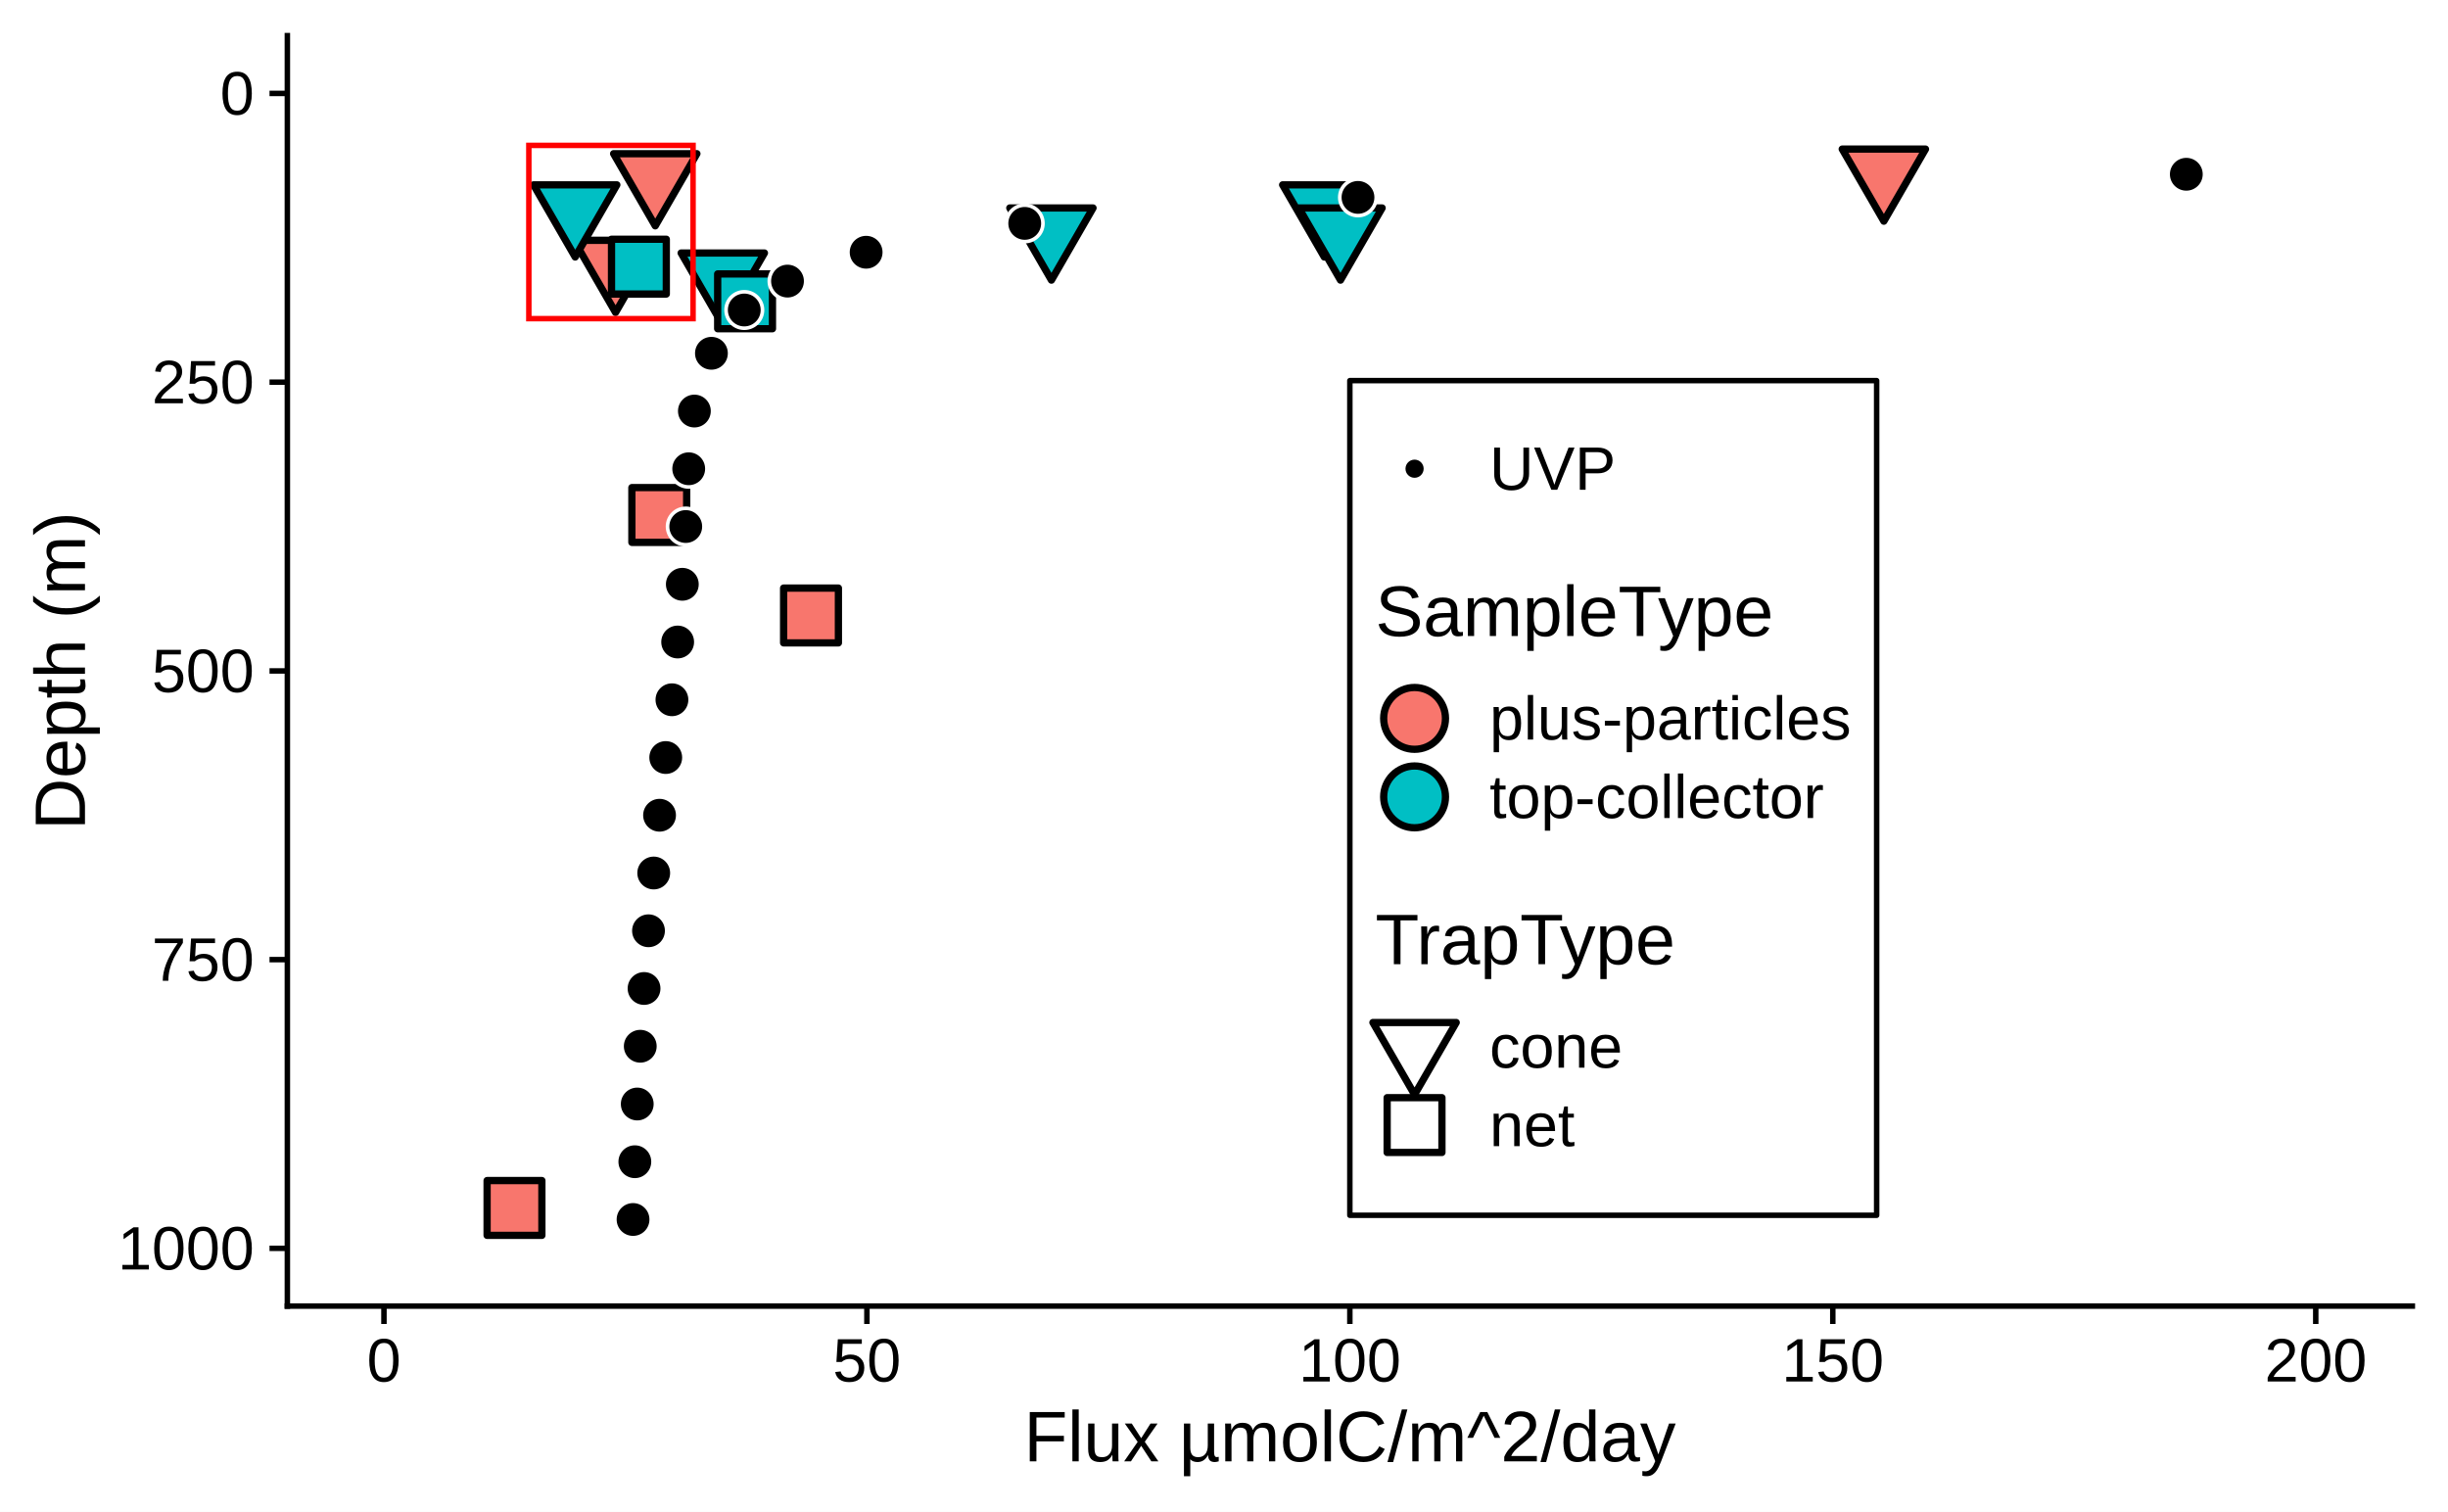
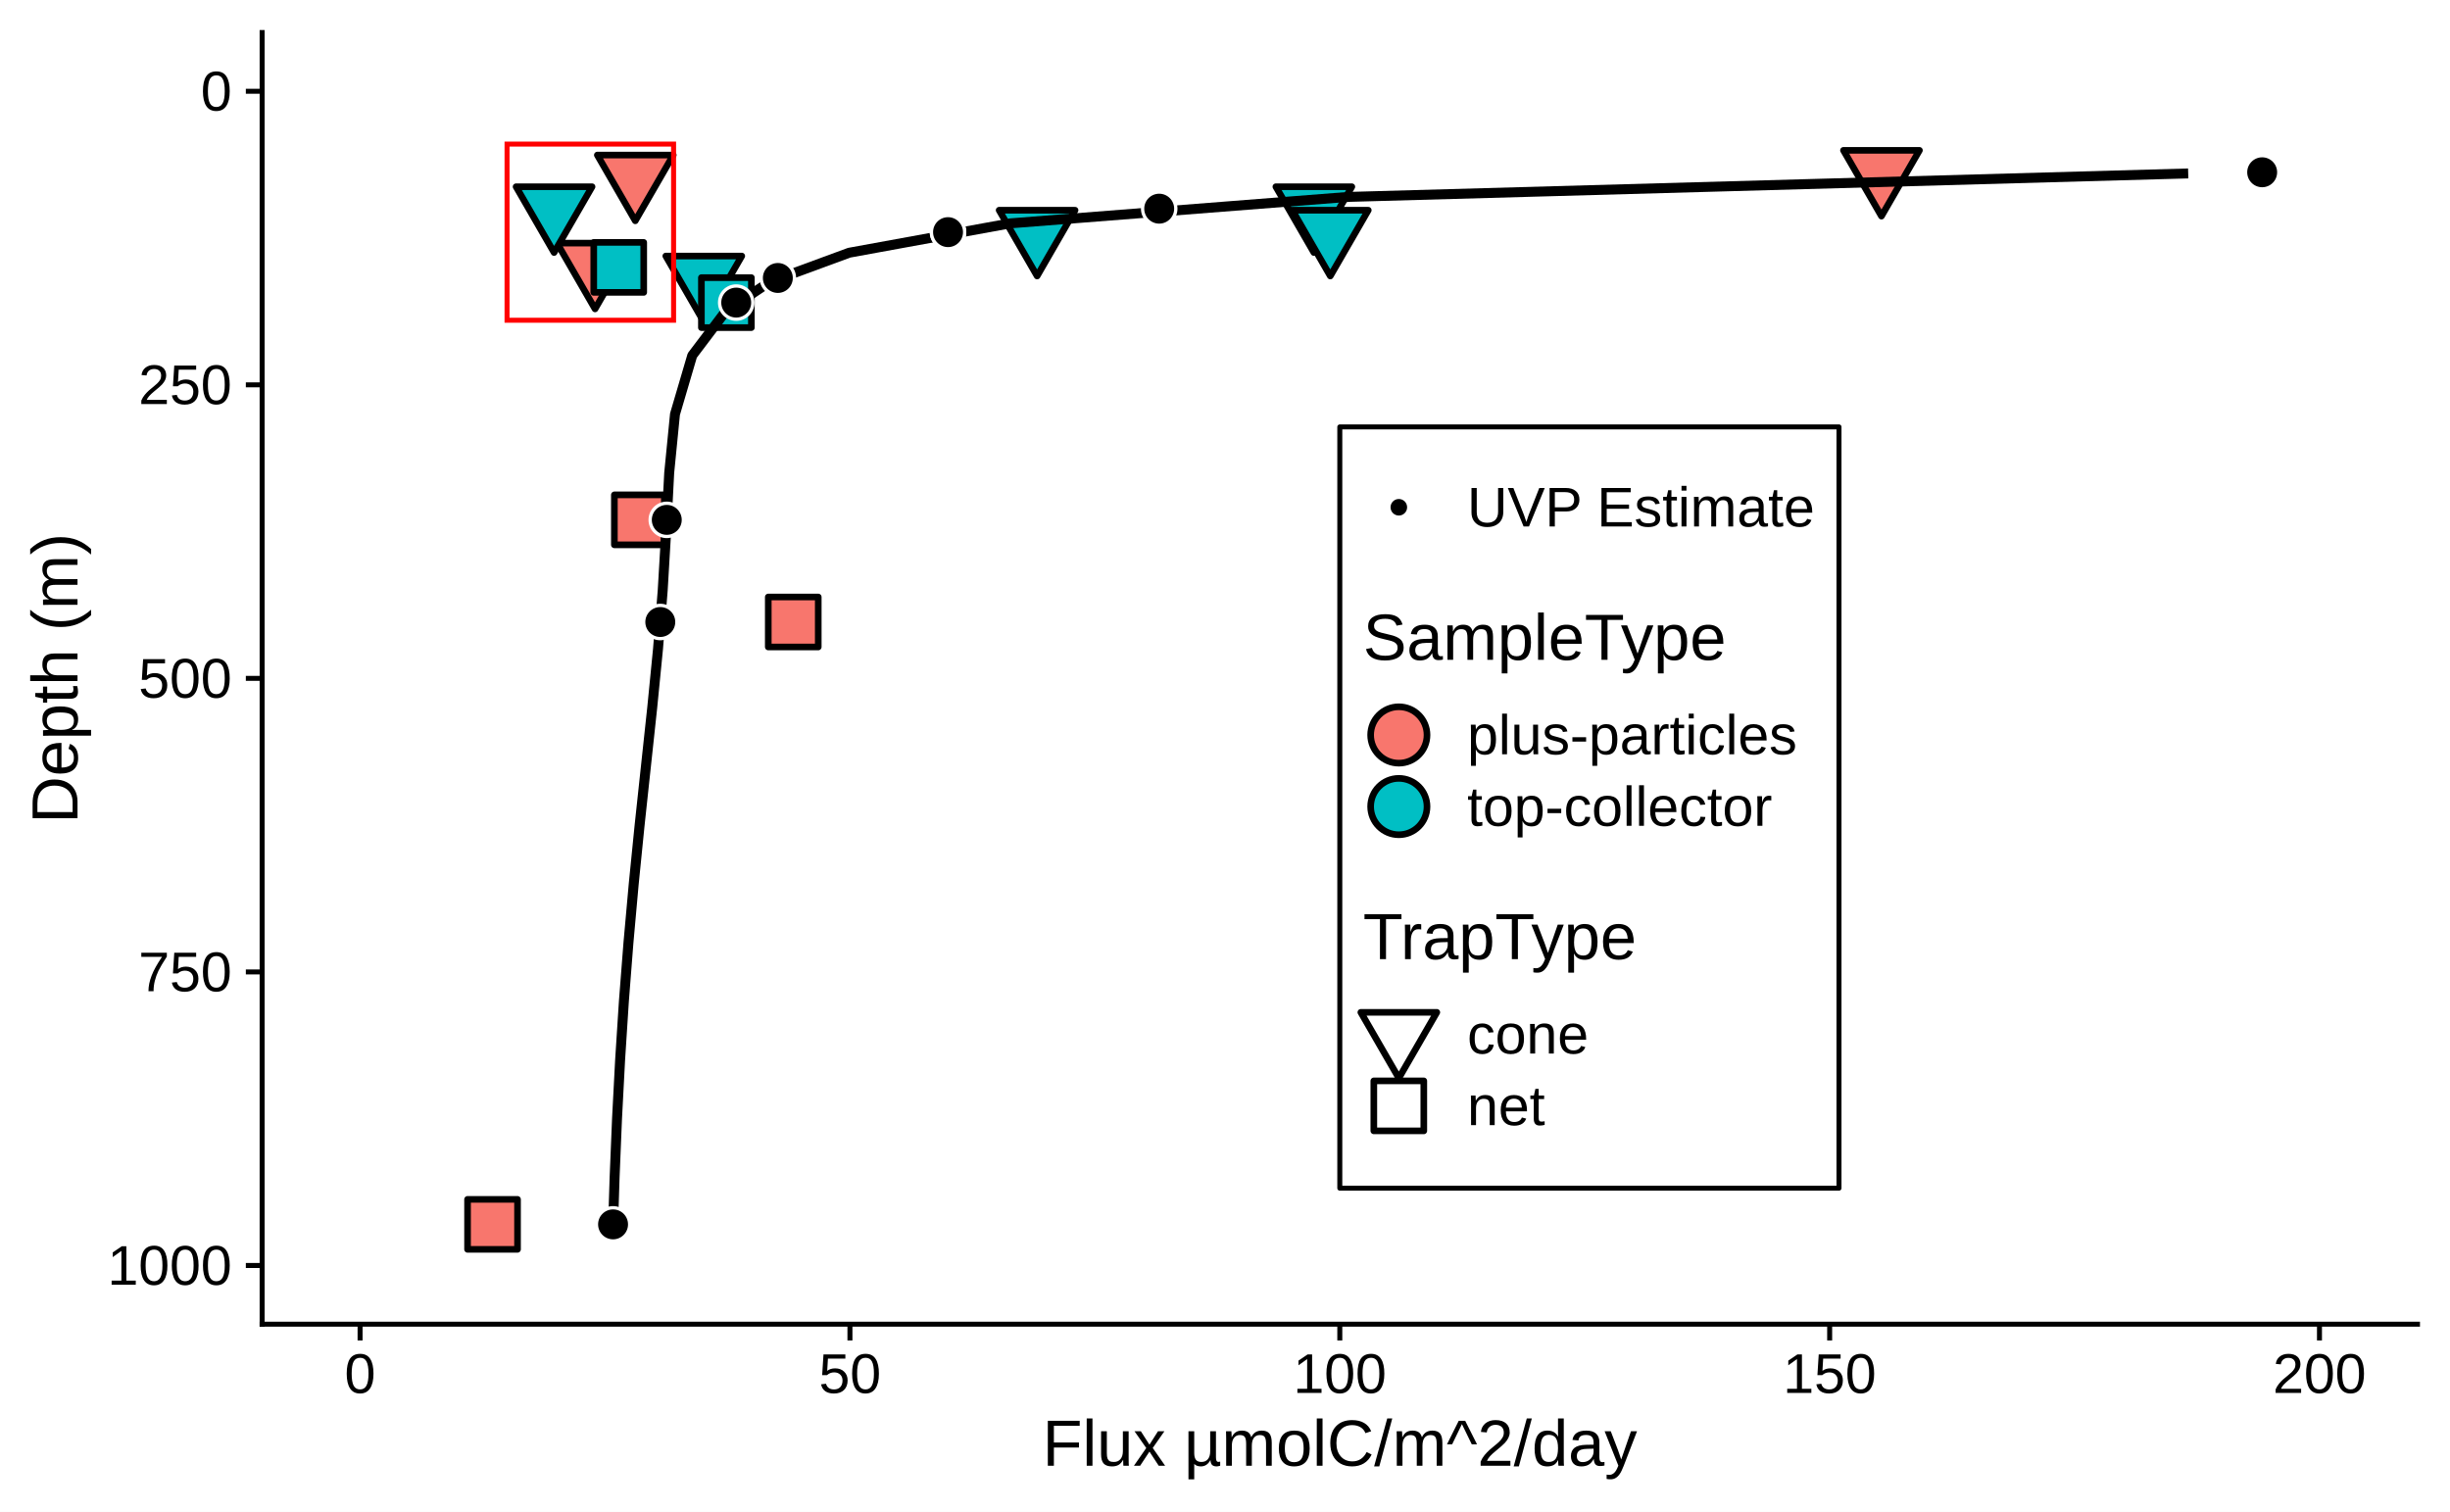
- <svg xmlns="http://www.w3.org/2000/svg" viewBox="0 0 478.50 295.50">
+ <svg xmlns="http://www.w3.org/2000/svg" viewBox="0 0 525.00 324.00">
  <defs>
    <style type="text/css">
    line, polyline, polygon, path, rect, circle {
      fill: none;
      stroke: #000000;
      stroke-linecap: round;
      stroke-linejoin: round;
      stroke-miterlimit: 10.00;
    }
  </style>
  </defs>
  <rect width="100%" height="100%" style="stroke: none; fill: #FFFFFF;" />
  <defs>
-     <clipPath id="cpNTYuMTd8NDcxLjUzfDI1NS4yOHw2Ljk3">
-       <rect x="56.17" y="6.97" width="415.36" height="248.31" />
+     <clipPath id="cpNTYuMTd8NTE4LjAzfDI4My43OHw2Ljk3">
+       <rect x="56.17" y="6.97" width="461.86" height="276.81" />
    </clipPath>
  </defs>
-   <polygon points="368.23,43.23 376.37,29.14 360.09,29.14 " style="stroke-width: 1.42; fill: #F8766D;" clip-path="url(#cpNTYuMTd8NDcxLjUzfDI1NS4yOHw2Ljk3)" />
-   <polygon points="128.08,44.14 136.22,30.04 119.94,30.04 " style="stroke-width: 1.42; fill: #F8766D;" clip-path="url(#cpNTYuMTd8NDcxLjUzfDI1NS4yOHw2Ljk3)" />
-   <polygon points="120.32,61.07 128.46,46.97 112.18,46.97 " style="stroke-width: 1.42; fill: #F8766D;" clip-path="url(#cpNTYuMTd8NDcxLjUzfDI1NS4yOHw2Ljk3)" />
-   <rect x="123.51" y="95.30" width="10.71" height="10.71" style="stroke-width: 1.42; fill: #F8766D;" clip-path="url(#cpNTYuMTd8NDcxLjUzfDI1NS4yOHw2Ljk3)" />
-   <rect x="153.17" y="114.94" width="10.71" height="10.71" style="stroke-width: 1.42; fill: #F8766D;" clip-path="url(#cpNTYuMTd8NDcxLjUzfDI1NS4yOHw2Ljk3)" />
-   <rect x="95.21" y="230.74" width="10.71" height="10.71" style="stroke-width: 1.42; fill: #F8766D;" clip-path="url(#cpNTYuMTd8NDcxLjUzfDI1NS4yOHw2Ljk3)" />
-   <polygon points="112.43,50.23 120.57,36.13 104.29,36.13 " style="stroke-width: 1.42; fill: #00BFC4;" clip-path="url(#cpNTYuMTd8NDcxLjUzfDI1NS4yOHw2Ljk3)" />
-   <polygon points="258.85,50.23 266.99,36.13 250.71,36.13 " style="stroke-width: 1.42; fill: #00BFC4;" clip-path="url(#cpNTYuMTd8NDcxLjUzfDI1NS4yOHw2Ljk3)" />
-   <polygon points="205.52,54.75 213.65,40.65 197.38,40.65 " style="stroke-width: 1.42; fill: #00BFC4;" clip-path="url(#cpNTYuMTd8NDcxLjUzfDI1NS4yOHw2Ljk3)" />
-   <polygon points="262.02,54.75 270.16,40.65 253.88,40.65 " style="stroke-width: 1.42; fill: #00BFC4;" clip-path="url(#cpNTYuMTd8NDcxLjUzfDI1NS4yOHw2Ljk3)" />
-   <rect x="119.53" y="46.76" width="10.71" height="10.71" style="stroke-width: 1.42; fill: #00BFC4;" clip-path="url(#cpNTYuMTd8NDcxLjUzfDI1NS4yOHw2Ljk3)" />
-   <polygon points="141.28,63.55 149.42,49.45 133.14,49.45 " style="stroke-width: 1.42; fill: #00BFC4;" clip-path="url(#cpNTYuMTd8NDcxLjUzfDI1NS4yOHw2Ljk3)" />
-   <rect x="140.28" y="53.54" width="10.71" height="10.71" style="stroke-width: 1.42; fill: #00BFC4;" clip-path="url(#cpNTYuMTd8NDcxLjUzfDI1NS4yOHw2Ljk3)" />
-   <circle cx="427.35" cy="34.06" r="3.56" style="stroke-width: 0.71; stroke: #FFFFFF; fill: #000000;" clip-path="url(#cpNTYuMTd8NDcxLjUzfDI1NS4yOHw2Ljk3)" />
-   <circle cx="265.44" cy="38.58" r="3.56" style="stroke-width: 0.71; stroke: #FFFFFF; fill: #000000;" clip-path="url(#cpNTYuMTd8NDcxLjUzfDI1NS4yOHw2Ljk3)" />
-   <circle cx="200.30" cy="43.66" r="3.56" style="stroke-width: 0.71; stroke: #FFFFFF; fill: #000000;" clip-path="url(#cpNTYuMTd8NDcxLjUzfDI1NS4yOHw2Ljk3)" />
-   <circle cx="169.30" cy="49.30" r="3.56" style="stroke-width: 0.71; stroke: #FFFFFF; fill: #000000;" clip-path="url(#cpNTYuMTd8NDcxLjUzfDI1NS4yOHw2Ljk3)" />
-   <circle cx="153.93" cy="54.94" r="3.56" style="stroke-width: 0.71; stroke: #FFFFFF; fill: #000000;" clip-path="url(#cpNTYuMTd8NDcxLjUzfDI1NS4yOHw2Ljk3)" />
-   <circle cx="145.48" cy="60.59" r="3.56" style="stroke-width: 0.71; stroke: #FFFFFF; fill: #000000;" clip-path="url(#cpNTYuMTd8NDcxLjUzfDI1NS4yOHw2Ljk3)" />
-   <circle cx="139.06" cy="69.05" r="3.56" style="stroke-width: 0.71; stroke: #FFFFFF; fill: #000000;" clip-path="url(#cpNTYuMTd8NDcxLjUzfDI1NS4yOHw2Ljk3)" />
-   <circle cx="135.73" cy="80.34" r="3.56" style="stroke-width: 0.71; stroke: #FFFFFF; fill: #000000;" clip-path="url(#cpNTYuMTd8NDcxLjUzfDI1NS4yOHw2Ljk3)" />
-   <circle cx="134.62" cy="91.62" r="3.56" style="stroke-width: 0.71; stroke: #FFFFFF; fill: #000000;" clip-path="url(#cpNTYuMTd8NDcxLjUzfDI1NS4yOHw2Ljk3)" />
-   <circle cx="134.04" cy="102.91" r="3.56" style="stroke-width: 0.71; stroke: #FFFFFF; fill: #000000;" clip-path="url(#cpNTYuMTd8NDcxLjUzfDI1NS4yOHw2Ljk3)" />
-   <circle cx="133.37" cy="114.20" r="3.56" style="stroke-width: 0.71; stroke: #FFFFFF; fill: #000000;" clip-path="url(#cpNTYuMTd8NDcxLjUzfDI1NS4yOHw2Ljk3)" />
-   <circle cx="132.46" cy="125.48" r="3.56" style="stroke-width: 0.71; stroke: #FFFFFF; fill: #000000;" clip-path="url(#cpNTYuMTd8NDcxLjUzfDI1NS4yOHw2Ljk3)" />
-   <circle cx="131.34" cy="136.77" r="3.56" style="stroke-width: 0.71; stroke: #FFFFFF; fill: #000000;" clip-path="url(#cpNTYuMTd8NDcxLjUzfDI1NS4yOHw2Ljk3)" />
-   <circle cx="130.13" cy="148.06" r="3.56" style="stroke-width: 0.71; stroke: #FFFFFF; fill: #000000;" clip-path="url(#cpNTYuMTd8NDcxLjUzfDI1NS4yOHw2Ljk3)" />
-   <circle cx="128.92" cy="159.34" r="3.56" style="stroke-width: 0.71; stroke: #FFFFFF; fill: #000000;" clip-path="url(#cpNTYuMTd8NDcxLjUzfDI1NS4yOHw2Ljk3)" />
-   <circle cx="127.78" cy="170.63" r="3.56" style="stroke-width: 0.71; stroke: #FFFFFF; fill: #000000;" clip-path="url(#cpNTYuMTd8NDcxLjUzfDI1NS4yOHw2Ljk3)" />
-   <circle cx="126.76" cy="181.92" r="3.56" style="stroke-width: 0.71; stroke: #FFFFFF; fill: #000000;" clip-path="url(#cpNTYuMTd8NDcxLjUzfDI1NS4yOHw2Ljk3)" />
-   <circle cx="125.89" cy="193.20" r="3.56" style="stroke-width: 0.71; stroke: #FFFFFF; fill: #000000;" clip-path="url(#cpNTYuMTd8NDcxLjUzfDI1NS4yOHw2Ljk3)" />
-   <circle cx="125.15" cy="204.49" r="3.56" style="stroke-width: 0.71; stroke: #FFFFFF; fill: #000000;" clip-path="url(#cpNTYuMTd8NDcxLjUzfDI1NS4yOHw2Ljk3)" />
-   <circle cx="124.56" cy="215.78" r="3.56" style="stroke-width: 0.71; stroke: #FFFFFF; fill: #000000;" clip-path="url(#cpNTYuMTd8NDcxLjUzfDI1NS4yOHw2Ljk3)" />
-   <circle cx="124.09" cy="227.06" r="3.56" style="stroke-width: 0.71; stroke: #FFFFFF; fill: #000000;" clip-path="url(#cpNTYuMTd8NDcxLjUzfDI1NS4yOHw2Ljk3)" />
-   <circle cx="123.74" cy="238.35" r="3.56" style="stroke-width: 0.71; stroke: #FFFFFF; fill: #000000;" clip-path="url(#cpNTYuMTd8NDcxLjUzfDI1NS4yOHw2Ljk3)" />
-   <rect x="103.37" y="28.42" width="32.10" height="33.86" style="stroke-width: 1.07; stroke: #FF0000; stroke-linecap: square; stroke-linejoin: miter;" clip-path="url(#cpNTYuMTd8NDcxLjUzfDI1NS4yOHw2Ljk3)" />
+   <polygon points="403.17,46.32 411.31,32.22 395.03,32.22 " style="stroke-width: 1.42; fill: #F8766D;" clip-path="url(#cpNTYuMTd8NTE4LjAzfDI4My43OHw2Ljk3)" />
+   <polygon points="136.13,47.32 144.27,33.23 128.00,33.23 " style="stroke-width: 1.42; fill: #F8766D;" clip-path="url(#cpNTYuMTd8NTE4LjAzfDI4My43OHw2Ljk3)" />
+   <polygon points="127.51,66.20 135.65,52.10 119.37,52.10 " style="stroke-width: 1.42; fill: #F8766D;" clip-path="url(#cpNTYuMTd8NTE4LjAzfDI4My43OHw2Ljk3)" />
+   <rect x="131.65" y="106.05" width="10.71" height="10.71" style="stroke-width: 1.42; fill: #F8766D;" clip-path="url(#cpNTYuMTd8NTE4LjAzfDI4My43OHw2Ljk3)" />
+   <rect x="164.63" y="127.94" width="10.71" height="10.71" style="stroke-width: 1.42; fill: #F8766D;" clip-path="url(#cpNTYuMTd8NTE4LjAzfDI4My43OHw2Ljk3)" />
+   <rect x="100.19" y="257.03" width="10.71" height="10.71" style="stroke-width: 1.42; fill: #F8766D;" clip-path="url(#cpNTYuMTd8NTE4LjAzfDI4My43OHw2Ljk3)" />
+   <polygon points="118.73,54.12 126.87,40.02 110.59,40.02 " style="stroke-width: 1.42; fill: #00BFC4;" clip-path="url(#cpNTYuMTd8NTE4LjAzfDI4My43OHw2Ljk3)" />
+   <polygon points="281.54,54.12 289.68,40.02 273.40,40.02 " style="stroke-width: 1.42; fill: #00BFC4;" clip-path="url(#cpNTYuMTd8NTE4LjAzfDI4My43OHw2Ljk3)" />
+   <polygon points="222.24,59.15 230.37,45.05 214.10,45.05 " style="stroke-width: 1.42; fill: #00BFC4;" clip-path="url(#cpNTYuMTd8NTE4LjAzfDI4My43OHw2Ljk3)" />
+   <polygon points="285.06,59.15 293.20,45.05 276.93,45.05 " style="stroke-width: 1.42; fill: #00BFC4;" clip-path="url(#cpNTYuMTd8NTE4LjAzfDI4My43OHw2Ljk3)" />
+   <rect x="127.23" y="51.95" width="10.71" height="10.71" style="stroke-width: 1.42; fill: #00BFC4;" clip-path="url(#cpNTYuMTd8NTE4LjAzfDI4My43OHw2Ljk3)" />
+   <polygon points="150.81,68.97 158.95,54.87 142.67,54.87 " style="stroke-width: 1.42; fill: #00BFC4;" clip-path="url(#cpNTYuMTd8NTE4LjAzfDI4My43OHw2Ljk3)" />
+   <rect x="150.30" y="59.50" width="10.71" height="10.71" style="stroke-width: 1.42; fill: #00BFC4;" clip-path="url(#cpNTYuMTd8NTE4LjAzfDI4My43OHw2Ljk3)" />
+   <polyline points="131.30,264.91 131.70,252.33 132.22,239.74 132.88,227.16 133.69,214.58 134.67,202.00 135.80,189.41 137.06,176.83 138.41,164.25 139.76,151.67 141.00,139.09 142.01,126.50 142.75,113.92 143.40,101.34 144.64,88.76 148.34,76.18 155.48,66.74 164.87,60.45 181.97,54.16 216.44,47.87 288.87,42.20 468.90,37.17 " style="stroke-width: 2.13; stroke-linecap: butt;" clip-path="url(#cpNTYuMTd8NTE4LjAzfDI4My43OHw2Ljk3)" />
+   <circle cx="484.75" cy="36.92" r="3.56" style="stroke-width: 0.71; stroke: #FFFFFF; fill: #000000;" clip-path="url(#cpNTYuMTd8NTE4LjAzfDI4My43OHw2Ljk3)" />
+   <circle cx="142.88" cy="111.41" r="3.56" style="stroke-width: 0.71; stroke: #FFFFFF; fill: #000000;" clip-path="url(#cpNTYuMTd8NTE4LjAzfDI4My43OHw2Ljk3)" />
+   <circle cx="141.49" cy="133.30" r="3.56" style="stroke-width: 0.71; stroke: #FFFFFF; fill: #000000;" clip-path="url(#cpNTYuMTd8NTE4LjAzfDI4My43OHw2Ljk3)" />
+   <circle cx="131.37" cy="262.39" r="3.56" style="stroke-width: 0.71; stroke: #FFFFFF; fill: #000000;" clip-path="url(#cpNTYuMTd8NTE4LjAzfDI4My43OHw2Ljk3)" />
+   <circle cx="248.40" cy="44.72" r="3.56" style="stroke-width: 0.71; stroke: #FFFFFF; fill: #000000;" clip-path="url(#cpNTYuMTd8NTE4LjAzfDI4My43OHw2Ljk3)" />
+   <circle cx="203.15" cy="49.75" r="3.56" style="stroke-width: 0.71; stroke: #FFFFFF; fill: #000000;" clip-path="url(#cpNTYuMTd8NTE4LjAzfDI4My43OHw2Ljk3)" />
+   <circle cx="203.15" cy="49.75" r="3.56" style="stroke-width: 0.71; stroke: #FFFFFF; fill: #000000;" clip-path="url(#cpNTYuMTd8NTE4LjAzfDI4My43OHw2Ljk3)" />
+   <circle cx="166.68" cy="59.57" r="3.56" style="stroke-width: 0.71; stroke: #FFFFFF; fill: #000000;" clip-path="url(#cpNTYuMTd8NTE4LjAzfDI4My43OHw2Ljk3)" />
+   <circle cx="157.76" cy="64.85" r="3.56" style="stroke-width: 0.71; stroke: #FFFFFF; fill: #000000;" clip-path="url(#cpNTYuMTd8NTE4LjAzfDI4My43OHw2Ljk3)" />
+   <rect x="108.65" y="30.88" width="35.69" height="37.75" style="stroke-width: 1.07; stroke: #FF0000; stroke-linecap: square; stroke-linejoin: miter;" clip-path="url(#cpNTYuMTd8NTE4LjAzfDI4My43OHw2Ljk3)" />
  <defs>
-     <clipPath id="cpMC4wMHw0NzguNTB8Mjk1LjUwfDAuMDA=">
-       <rect x="0.00" y="0.00" width="478.50" height="295.50" />
+     <clipPath id="cpMC4wMHw1MjUuMDB8MzI0LjAwfDAuMDA=">
+       <rect x="0.00" y="0.00" width="525.00" height="324.00" />
    </clipPath>
  </defs>
-   <polyline points="56.17,255.28 56.17,6.97 " style="stroke-width: 1.07; stroke-linecap: square;" clip-path="url(#cpMC4wMHw0NzguNTB8Mjk1LjUwfDAuMDA=)" />
-   <g clip-path="url(#cpMC4wMHw0NzguNTB8Mjk1LjUwfDAuMDA=)">
-     <text x="43.02" y="22.39" style="font-size: 12.00px; font-family: Arimo;" textLength="6.67px" lengthAdjust="spacingAndGlyphs">0</text>
+   <polyline points="56.17,283.78 56.17,6.97 " style="stroke-width: 1.07; stroke-linecap: square;" clip-path="url(#cpMC4wMHw1MjUuMDB8MzI0LjAwfDAuMDA=)" />
+   <g clip-path="url(#cpMC4wMHw1MjUuMDB8MzI0LjAwfDAuMDA=)">
+     <text x="43.02" y="23.68" style="font-size: 12.00px; font-family: Arimo;" textLength="6.67px" lengthAdjust="spacingAndGlyphs">0</text>
  </g>
-   <g clip-path="url(#cpMC4wMHw0NzguNTB8Mjk1LjUwfDAuMDA=)">
-     <text x="29.67" y="78.82" style="font-size: 12.00px; font-family: Arimo;" textLength="20.02px" lengthAdjust="spacingAndGlyphs">250</text>
+   <g clip-path="url(#cpMC4wMHw1MjUuMDB8MzI0LjAwfDAuMDA=)">
+     <text x="29.67" y="86.59" style="font-size: 12.00px; font-family: Arimo;" textLength="20.02px" lengthAdjust="spacingAndGlyphs">250</text>
  </g>
-   <g clip-path="url(#cpMC4wMHw0NzguNTB8Mjk1LjUwfDAuMDA=)">
-     <text x="29.67" y="135.26" style="font-size: 12.00px; font-family: Arimo;" textLength="20.02px" lengthAdjust="spacingAndGlyphs">500</text>
+   <g clip-path="url(#cpMC4wMHw1MjUuMDB8MzI0LjAwfDAuMDA=)">
+     <text x="29.67" y="149.51" style="font-size: 12.00px; font-family: Arimo;" textLength="20.02px" lengthAdjust="spacingAndGlyphs">500</text>
  </g>
-   <g clip-path="url(#cpMC4wMHw0NzguNTB8Mjk1LjUwfDAuMDA=)">
-     <text x="29.67" y="191.69" style="font-size: 12.00px; font-family: Arimo;" textLength="20.02px" lengthAdjust="spacingAndGlyphs">750</text>
+   <g clip-path="url(#cpMC4wMHw1MjUuMDB8MzI0LjAwfDAuMDA=)">
+     <text x="29.67" y="212.42" style="font-size: 12.00px; font-family: Arimo;" textLength="20.02px" lengthAdjust="spacingAndGlyphs">750</text>
  </g>
-   <g clip-path="url(#cpMC4wMHw0NzguNTB8Mjk1LjUwfDAuMDA=)">
-     <text x="23.00" y="248.12" style="font-size: 12.00px; font-family: Arimo;" textLength="26.70px" lengthAdjust="spacingAndGlyphs">1000</text>
+   <g clip-path="url(#cpMC4wMHw1MjUuMDB8MzI0LjAwfDAuMDA=)">
+     <text x="23.00" y="275.33" style="font-size: 12.00px; font-family: Arimo;" textLength="26.70px" lengthAdjust="spacingAndGlyphs">1000</text>
  </g>
-   <polyline points="52.68,18.26 56.17,18.26 " style="stroke-width: 1.07; stroke-linecap: butt;" clip-path="url(#cpMC4wMHw0NzguNTB8Mjk1LjUwfDAuMDA=)" />
-   <polyline points="52.68,74.69 56.17,74.69 " style="stroke-width: 1.07; stroke-linecap: butt;" clip-path="url(#cpMC4wMHw0NzguNTB8Mjk1LjUwfDAuMDA=)" />
-   <polyline points="52.68,131.13 56.17,131.13 " style="stroke-width: 1.07; stroke-linecap: butt;" clip-path="url(#cpMC4wMHw0NzguNTB8Mjk1LjUwfDAuMDA=)" />
-   <polyline points="52.68,187.56 56.17,187.56 " style="stroke-width: 1.07; stroke-linecap: butt;" clip-path="url(#cpMC4wMHw0NzguNTB8Mjk1LjUwfDAuMDA=)" />
-   <polyline points="52.68,243.99 56.17,243.99 " style="stroke-width: 1.07; stroke-linecap: butt;" clip-path="url(#cpMC4wMHw0NzguNTB8Mjk1LjUwfDAuMDA=)" />
-   <polyline points="56.17,255.28 471.53,255.28 " style="stroke-width: 1.07; stroke-linecap: square;" clip-path="url(#cpMC4wMHw0NzguNTB8Mjk1LjUwfDAuMDA=)" />
-   <polyline points="75.05,258.77 75.05,255.28 " style="stroke-width: 1.07; stroke-linecap: butt;" clip-path="url(#cpMC4wMHw0NzguNTB8Mjk1LjUwfDAuMDA=)" />
-   <polyline points="169.45,258.77 169.45,255.28 " style="stroke-width: 1.07; stroke-linecap: butt;" clip-path="url(#cpMC4wMHw0NzguNTB8Mjk1LjUwfDAuMDA=)" />
-   <polyline points="263.85,258.77 263.85,255.28 " style="stroke-width: 1.07; stroke-linecap: butt;" clip-path="url(#cpMC4wMHw0NzguNTB8Mjk1LjUwfDAuMDA=)" />
-   <polyline points="358.25,258.77 358.25,255.28 " style="stroke-width: 1.07; stroke-linecap: butt;" clip-path="url(#cpMC4wMHw0NzguNTB8Mjk1LjUwfDAuMDA=)" />
-   <polyline points="452.65,258.77 452.65,255.28 " style="stroke-width: 1.07; stroke-linecap: butt;" clip-path="url(#cpMC4wMHw0NzguNTB8Mjk1LjUwfDAuMDA=)" />
-   <g clip-path="url(#cpMC4wMHw0NzguNTB8Mjk1LjUwfDAuMDA=)">
-     <text x="71.71" y="270.01" style="font-size: 12.00px; font-family: Arimo;" textLength="6.67px" lengthAdjust="spacingAndGlyphs">0</text>
+   <polyline points="52.68,19.56 56.17,19.56 " style="stroke-width: 1.07; stroke-linecap: butt;" clip-path="url(#cpMC4wMHw1MjUuMDB8MzI0LjAwfDAuMDA=)" />
+   <polyline points="52.68,82.47 56.17,82.47 " style="stroke-width: 1.07; stroke-linecap: butt;" clip-path="url(#cpMC4wMHw1MjUuMDB8MzI0LjAwfDAuMDA=)" />
+   <polyline points="52.68,145.38 56.17,145.38 " style="stroke-width: 1.07; stroke-linecap: butt;" clip-path="url(#cpMC4wMHw1MjUuMDB8MzI0LjAwfDAuMDA=)" />
+   <polyline points="52.68,208.29 56.17,208.29 " style="stroke-width: 1.07; stroke-linecap: butt;" clip-path="url(#cpMC4wMHw1MjUuMDB8MzI0LjAwfDAuMDA=)" />
+   <polyline points="52.68,271.20 56.17,271.20 " style="stroke-width: 1.07; stroke-linecap: butt;" clip-path="url(#cpMC4wMHw1MjUuMDB8MzI0LjAwfDAuMDA=)" />
+   <polyline points="56.17,283.78 518.03,283.78 " style="stroke-width: 1.07; stroke-linecap: square;" clip-path="url(#cpMC4wMHw1MjUuMDB8MzI0LjAwfDAuMDA=)" />
+   <polyline points="77.16,287.27 77.16,283.78 " style="stroke-width: 1.07; stroke-linecap: butt;" clip-path="url(#cpMC4wMHw1MjUuMDB8MzI0LjAwfDAuMDA=)" />
+   <polyline points="182.13,287.27 182.13,283.78 " style="stroke-width: 1.07; stroke-linecap: butt;" clip-path="url(#cpMC4wMHw1MjUuMDB8MzI0LjAwfDAuMDA=)" />
+   <polyline points="287.10,287.27 287.10,283.78 " style="stroke-width: 1.07; stroke-linecap: butt;" clip-path="url(#cpMC4wMHw1MjUuMDB8MzI0LjAwfDAuMDA=)" />
+   <polyline points="392.07,287.27 392.07,283.78 " style="stroke-width: 1.07; stroke-linecap: butt;" clip-path="url(#cpMC4wMHw1MjUuMDB8MzI0LjAwfDAuMDA=)" />
+   <polyline points="497.03,287.27 497.03,283.78 " style="stroke-width: 1.07; stroke-linecap: butt;" clip-path="url(#cpMC4wMHw1MjUuMDB8MzI0LjAwfDAuMDA=)" />
+   <g clip-path="url(#cpMC4wMHw1MjUuMDB8MzI0LjAwfDAuMDA=)">
+     <text x="73.83" y="298.51" style="font-size: 12.00px; font-family: Arimo;" textLength="6.67px" lengthAdjust="spacingAndGlyphs">0</text>
  </g>
-   <g clip-path="url(#cpMC4wMHw0NzguNTB8Mjk1LjUwfDAuMDA=)">
-     <text x="162.77" y="270.01" style="font-size: 12.00px; font-family: Arimo;" textLength="13.35px" lengthAdjust="spacingAndGlyphs">50</text>
+   <g clip-path="url(#cpMC4wMHw1MjUuMDB8MzI0LjAwfDAuMDA=)">
+     <text x="175.46" y="298.51" style="font-size: 12.00px; font-family: Arimo;" textLength="13.35px" lengthAdjust="spacingAndGlyphs">50</text>
  </g>
-   <g clip-path="url(#cpMC4wMHw0NzguNTB8Mjk1LjUwfDAuMDA=)">
-     <text x="253.84" y="270.01" style="font-size: 12.00px; font-family: Arimo;" textLength="20.02px" lengthAdjust="spacingAndGlyphs">100</text>
+   <g clip-path="url(#cpMC4wMHw1MjUuMDB8MzI0LjAwfDAuMDA=)">
+     <text x="277.09" y="298.51" style="font-size: 12.00px; font-family: Arimo;" textLength="20.02px" lengthAdjust="spacingAndGlyphs">100</text>
  </g>
-   <g clip-path="url(#cpMC4wMHw0NzguNTB8Mjk1LjUwfDAuMDA=)">
-     <text x="348.24" y="270.01" style="font-size: 12.00px; font-family: Arimo;" textLength="20.02px" lengthAdjust="spacingAndGlyphs">150</text>
+   <g clip-path="url(#cpMC4wMHw1MjUuMDB8MzI0LjAwfDAuMDA=)">
+     <text x="382.05" y="298.51" style="font-size: 12.00px; font-family: Arimo;" textLength="20.02px" lengthAdjust="spacingAndGlyphs">150</text>
  </g>
-   <g clip-path="url(#cpMC4wMHw0NzguNTB8Mjk1LjUwfDAuMDA=)">
-     <text x="442.64" y="270.01" style="font-size: 12.00px; font-family: Arimo;" textLength="20.02px" lengthAdjust="spacingAndGlyphs">200</text>
+   <g clip-path="url(#cpMC4wMHw1MjUuMDB8MzI0LjAwfDAuMDA=)">
+     <text x="487.02" y="298.51" style="font-size: 12.00px; font-family: Arimo;" textLength="20.02px" lengthAdjust="spacingAndGlyphs">200</text>
  </g>
-   <g clip-path="url(#cpMC4wMHw0NzguNTB8Mjk1LjUwfDAuMDA=)">
-     <text x="200.13" y="285.62" style="font-size: 14.00px; font-family: Arimo;" textLength="127.44px" lengthAdjust="spacingAndGlyphs">Flux µmolC/m^2/day</text>
+   <g clip-path="url(#cpMC4wMHw1MjUuMDB8MzI0LjAwfDAuMDA=)">
+     <text x="223.38" y="314.12" style="font-size: 14.00px; font-family: Arimo;" textLength="127.44px" lengthAdjust="spacingAndGlyphs">Flux µmolC/m^2/day</text>
  </g>
-   <g clip-path="url(#cpMC4wMHw0NzguNTB8Mjk1LjUwfDAuMDA=)">
-     <text transform="translate(16.61,162.24) rotate(-90)" style="font-size: 14.00px; font-family: Arimo;" textLength="62.23px" lengthAdjust="spacingAndGlyphs">Depth (m)</text>
+   <g clip-path="url(#cpMC4wMHw1MjUuMDB8MzI0LjAwfDAuMDA=)">
+     <text transform="translate(16.61,176.49) rotate(-90)" style="font-size: 14.00px; font-family: Arimo;" textLength="62.23px" lengthAdjust="spacingAndGlyphs">Depth (m)</text>
  </g>
-   <rect x="263.85" y="74.39" width="102.97" height="163.14" style="stroke-width: 1.07; fill: #FFFFFF;" clip-path="url(#cpMC4wMHw0NzguNTB8Mjk1LjUwfDAuMDA=)" />
-   <circle cx="276.50" cy="91.61" r="1.42" style="stroke-width: 0.71; fill: #000000;" clip-path="url(#cpMC4wMHw0NzguNTB8Mjk1LjUwfDAuMDA=)" />
-   <g clip-path="url(#cpMC4wMHw0NzguNTB8Mjk1LjUwfDAuMDA=)">
-     <text x="291.15" y="95.73" style="font-size: 12.00px; font-family: Arimo;" textLength="24.67px" lengthAdjust="spacingAndGlyphs">UVP</text>
+   <rect x="287.10" y="91.49" width="106.97" height="163.14" style="stroke-width: 1.07; fill: #FFFFFF;" clip-path="url(#cpMC4wMHw1MjUuMDB8MzI0LjAwfDAuMDA=)" />
+   <circle cx="299.75" cy="108.71" r="1.42" style="stroke-width: 0.71; fill: #000000;" clip-path="url(#cpMC4wMHw1MjUuMDB8MzI0LjAwfDAuMDA=)" />
+   <g clip-path="url(#cpMC4wMHw1MjUuMDB8MzI0LjAwfDAuMDA=)">
+     <text x="314.40" y="112.83" style="font-size: 12.00px; font-family: Arimo;" textLength="74.69px" lengthAdjust="spacingAndGlyphs">UVP Estimate</text>
  </g>
-   <g clip-path="url(#cpMC4wMHw0NzguNTB8Mjk1LjUwfDAuMDA=)">
-     <text x="268.83" y="124.31" style="font-size: 14.00px; font-family: Arimo;" textLength="78.59px" lengthAdjust="spacingAndGlyphs">SampleType</text>
+   <g clip-path="url(#cpMC4wMHw1MjUuMDB8MzI0LjAwfDAuMDA=)">
+     <text x="292.08" y="141.41" style="font-size: 14.00px; font-family: Arimo;" textLength="78.59px" lengthAdjust="spacingAndGlyphs">SampleType</text>
  </g>
-   <circle cx="276.50" cy="140.41" r="6.04" style="stroke-width: 1.42; fill: #F8766D;" clip-path="url(#cpMC4wMHw0NzguNTB8Mjk1LjUwfDAuMDA=)" />
-   <circle cx="276.50" cy="155.75" r="6.04" style="stroke-width: 1.42; fill: #00BFC4;" clip-path="url(#cpMC4wMHw0NzguNTB8Mjk1LjUwfDAuMDA=)" />
-   <g clip-path="url(#cpMC4wMHw0NzguNTB8Mjk1LjUwfDAuMDA=)">
-     <text x="291.15" y="144.54" style="font-size: 12.00px; font-family: Arimo;" textLength="70.69px" lengthAdjust="spacingAndGlyphs">plus-particles</text>
+   <circle cx="299.75" cy="157.51" r="6.04" style="stroke-width: 1.42; fill: #F8766D;" clip-path="url(#cpMC4wMHw1MjUuMDB8MzI0LjAwfDAuMDA=)" />
+   <circle cx="299.75" cy="172.85" r="6.04" style="stroke-width: 1.42; fill: #00BFC4;" clip-path="url(#cpMC4wMHw1MjUuMDB8MzI0LjAwfDAuMDA=)" />
+   <g clip-path="url(#cpMC4wMHw1MjUuMDB8MzI0LjAwfDAuMDA=)">
+     <text x="314.40" y="161.64" style="font-size: 12.00px; font-family: Arimo;" textLength="70.69px" lengthAdjust="spacingAndGlyphs">plus-particles</text>
  </g>
-   <g clip-path="url(#cpMC4wMHw0NzguNTB8Mjk1LjUwfDAuMDA=)">
-     <text x="291.15" y="159.88" style="font-size: 12.00px; font-family: Arimo;" textLength="65.36px" lengthAdjust="spacingAndGlyphs">top-collector</text>
+   <g clip-path="url(#cpMC4wMHw1MjUuMDB8MzI0LjAwfDAuMDA=)">
+     <text x="314.40" y="176.98" style="font-size: 12.00px; font-family: Arimo;" textLength="65.36px" lengthAdjust="spacingAndGlyphs">top-collector</text>
  </g>
-   <g clip-path="url(#cpMC4wMHw0NzguNTB8Mjk1LjUwfDAuMDA=)">
-     <text x="268.83" y="188.45" style="font-size: 14.00px; font-family: Arimo;" textLength="59.91px" lengthAdjust="spacingAndGlyphs">TrapType</text>
+   <g clip-path="url(#cpMC4wMHw1MjUuMDB8MzI0LjAwfDAuMDA=)">
+     <text x="292.08" y="205.55" style="font-size: 14.00px; font-family: Arimo;" textLength="59.91px" lengthAdjust="spacingAndGlyphs">TrapType</text>
  </g>
-   <polyline points="276.50,213.95 284.64,199.85 268.36,199.85 276.50,213.95 " style="stroke-width: 1.42;" clip-path="url(#cpMC4wMHw0NzguNTB8Mjk1LjUwfDAuMDA=)" />
-   <rect x="271.14" y="214.54" width="10.71" height="10.71" style="stroke-width: 1.42;" clip-path="url(#cpMC4wMHw0NzguNTB8Mjk1LjUwfDAuMDA=)" />
-   <g clip-path="url(#cpMC4wMHw0NzguNTB8Mjk1LjUwfDAuMDA=)">
-     <text x="291.15" y="208.68" style="font-size: 12.00px; font-family: Arimo;" textLength="26.02px" lengthAdjust="spacingAndGlyphs">cone</text>
+   <polyline points="299.75,231.05 307.89,216.95 291.61,216.95 299.75,231.05 " style="stroke-width: 1.42;" clip-path="url(#cpMC4wMHw1MjUuMDB8MzI0LjAwfDAuMDA=)" />
+   <rect x="294.39" y="231.64" width="10.71" height="10.71" style="stroke-width: 1.42;" clip-path="url(#cpMC4wMHw1MjUuMDB8MzI0LjAwfDAuMDA=)" />
+   <g clip-path="url(#cpMC4wMHw1MjUuMDB8MzI0LjAwfDAuMDA=)">
+     <text x="314.40" y="225.78" style="font-size: 12.00px; font-family: Arimo;" textLength="26.02px" lengthAdjust="spacingAndGlyphs">cone</text>
  </g>
-   <g clip-path="url(#cpMC4wMHw0NzguNTB8Mjk1LjUwfDAuMDA=)">
-     <text x="291.15" y="224.02" style="font-size: 12.00px; font-family: Arimo;" textLength="16.68px" lengthAdjust="spacingAndGlyphs">net</text>
+   <g clip-path="url(#cpMC4wMHw1MjUuMDB8MzI0LjAwfDAuMDA=)">
+     <text x="314.40" y="241.12" style="font-size: 12.00px; font-family: Arimo;" textLength="16.68px" lengthAdjust="spacingAndGlyphs">net</text>
  </g>
</svg>
